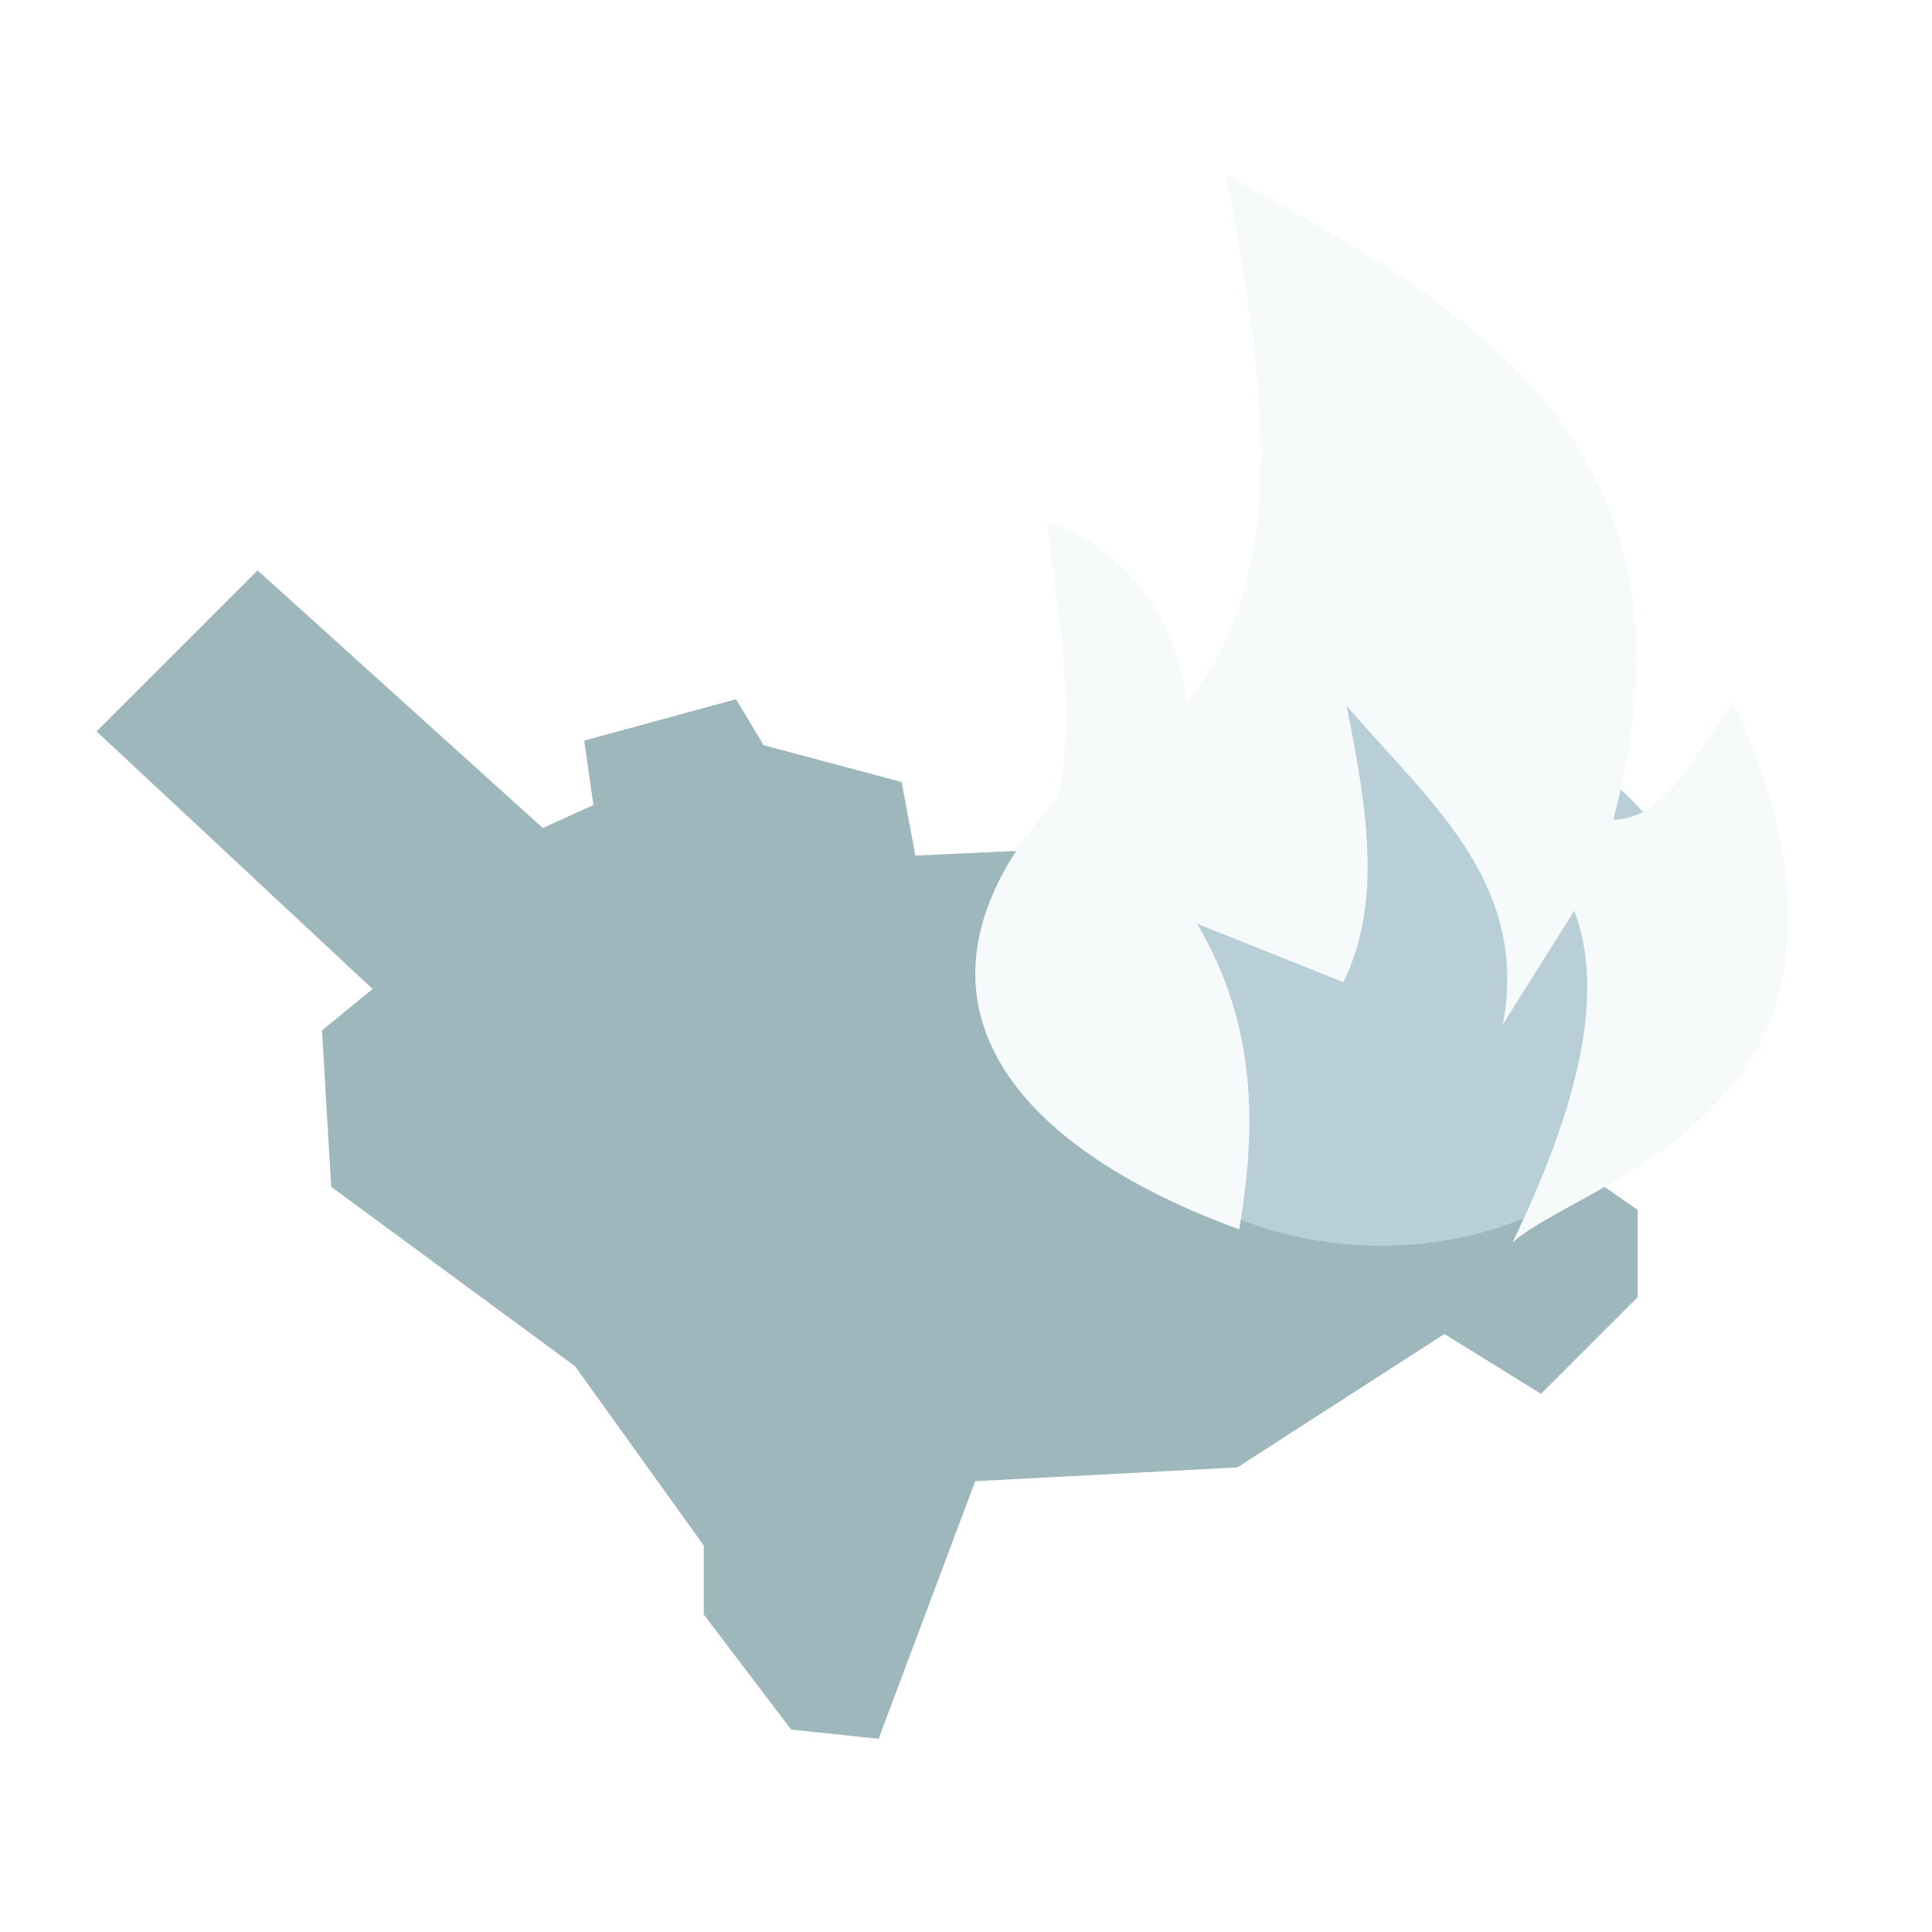
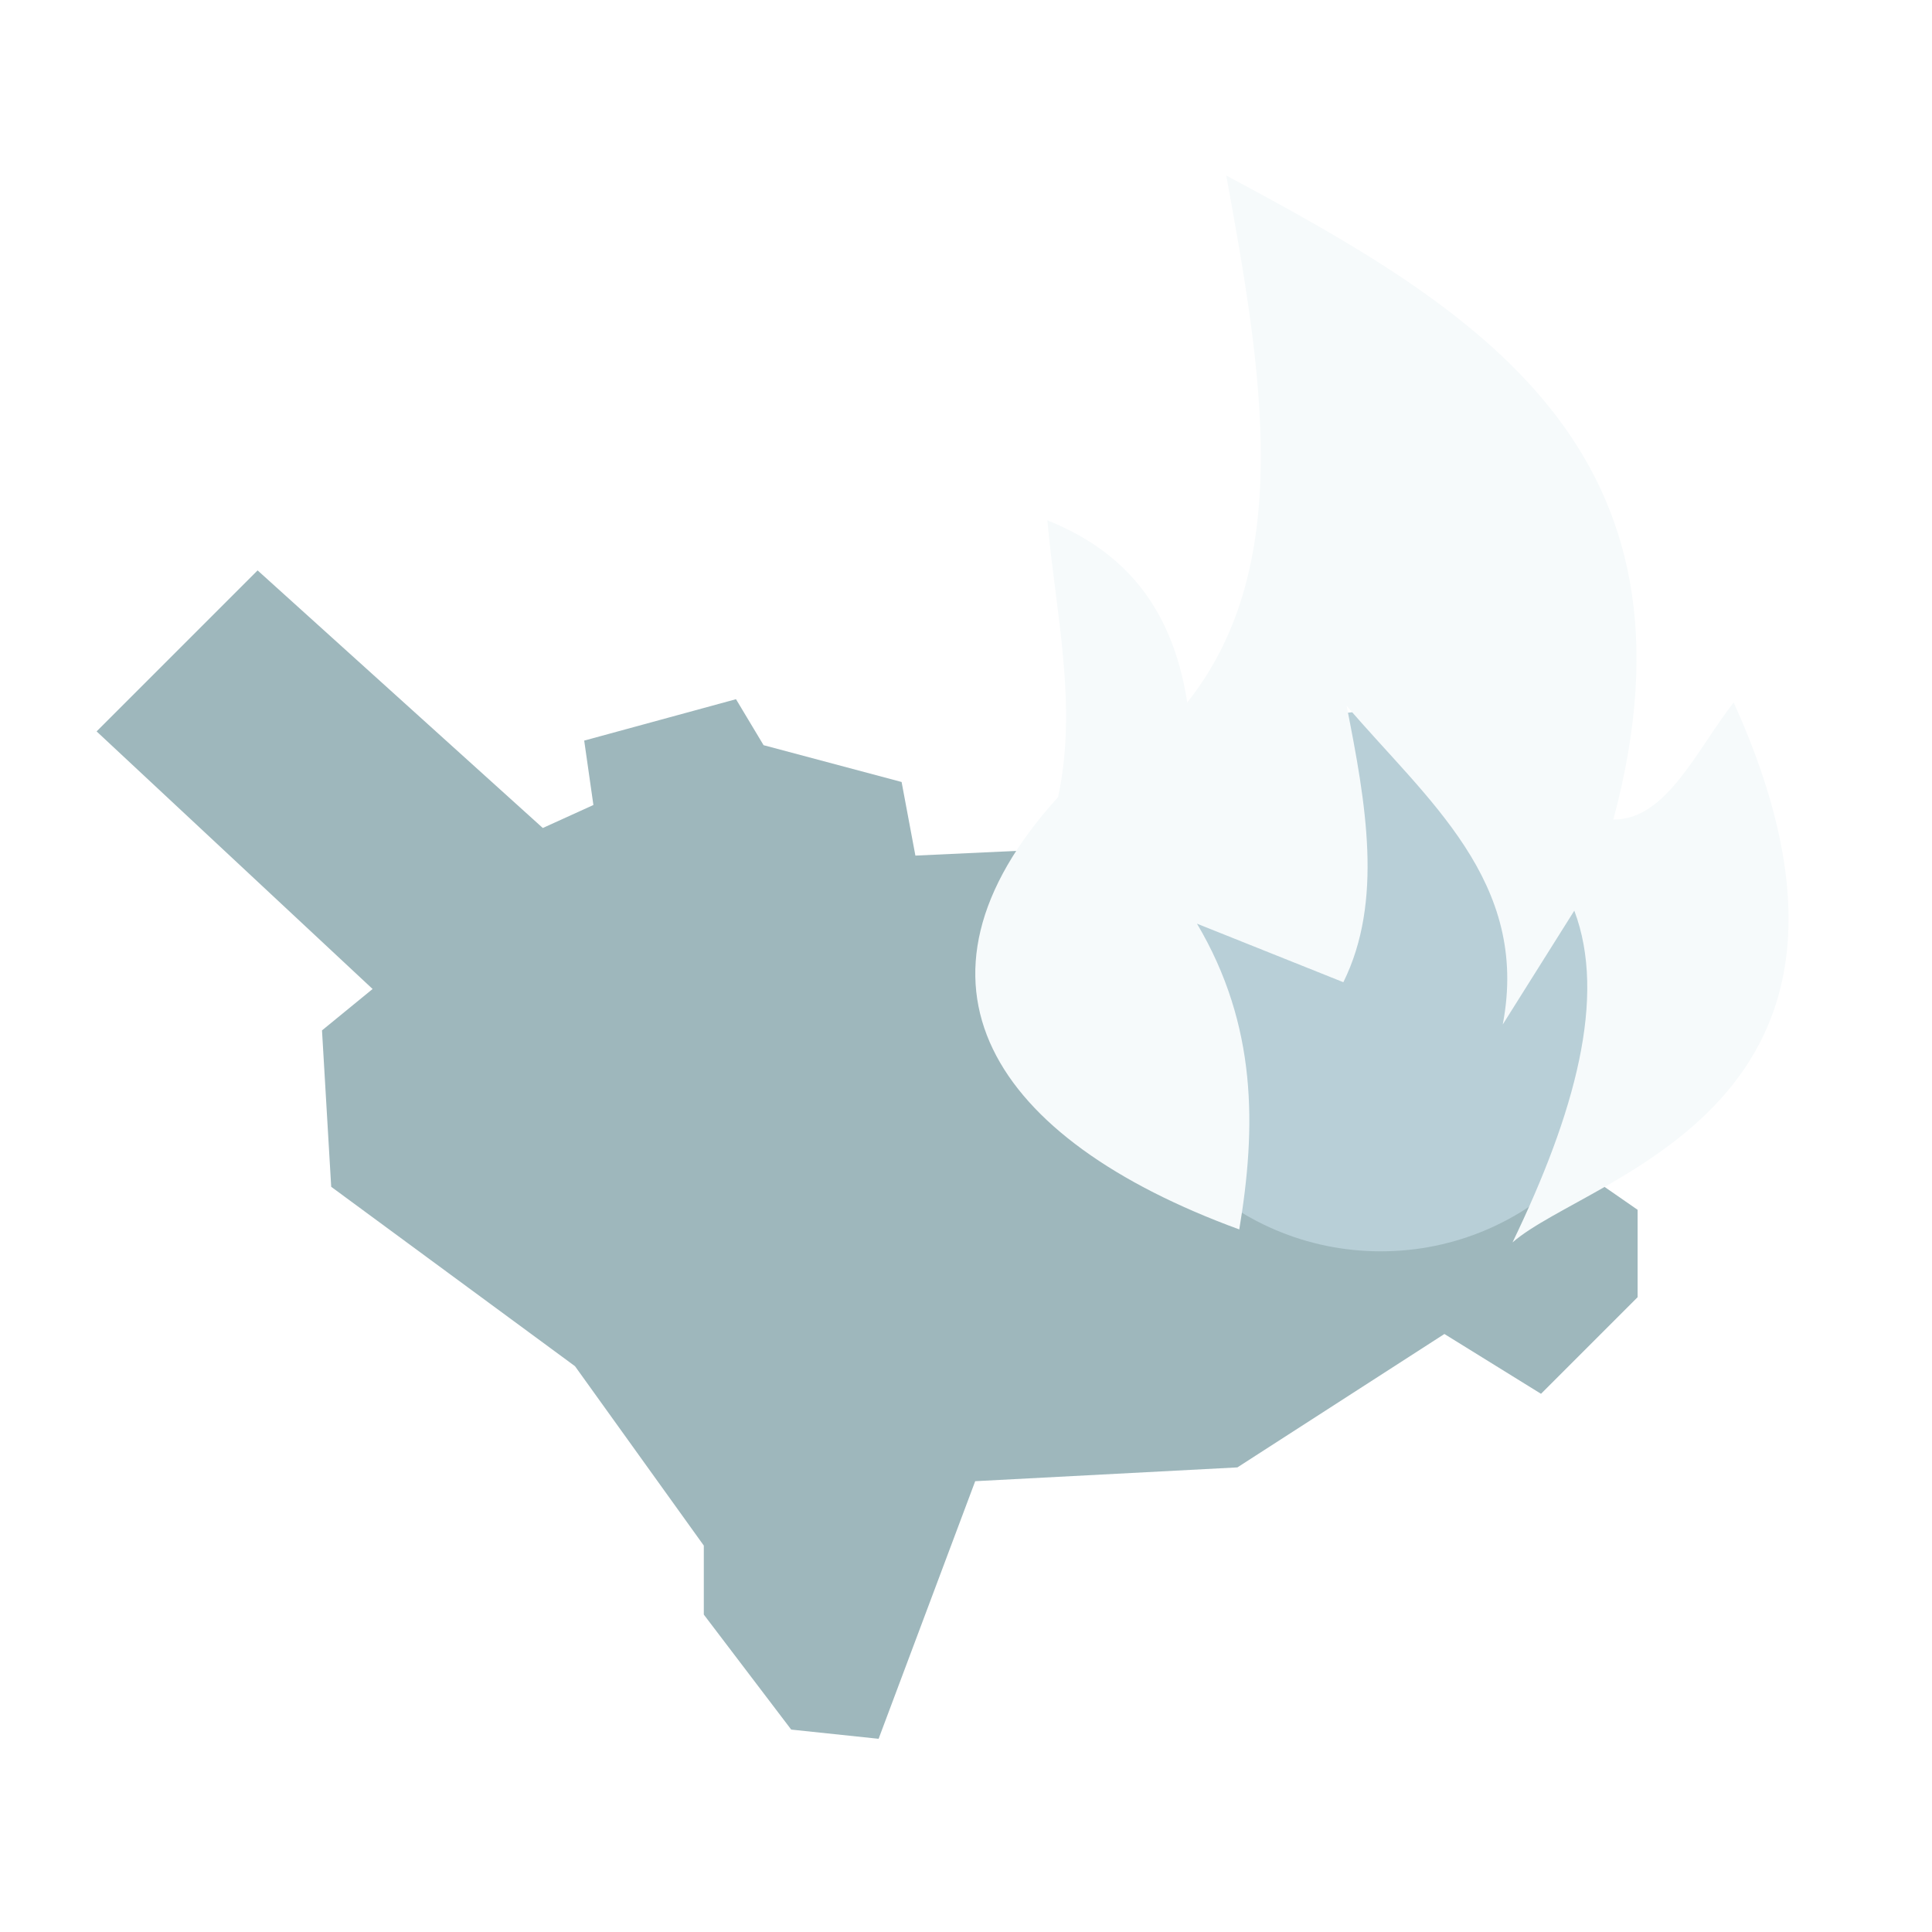
- <svg xmlns="http://www.w3.org/2000/svg" version="1.1" id="svg2" viewBox="0 0 300 300" height="300" width="300">
+ <svg xmlns="http://www.w3.org/2000/svg" width="300" height="300" viewBox="0 0 300 300" id="svg2" version="1.1">
  <defs id="defs4" />
-   <path id="path4438" d="M 40,88.571 84.286,128.571 92.143,125 l -1.429,-10 23.571,-6.429 4.286,7.143 21.429,5.714 2.143,11.429 30.714,-1.429 81.429,56.429 0,13.571 -15,15 -15,-9.286 -32.143,20.714 -40.714,2.143 -15,40 -13.571,-1.429 -13.571,-17.857 0,-10.714 L 89.286,212.143 51.429,184.286 50,160 57.857,153.571 15,113.571 Z" style="fill:#9eb7bc;fill-rule:evenodd;stroke:none;stroke-width:1px;stroke-linecap:butt;stroke-linejoin:miter;stroke-opacity:1;fill-opacity:1;opacity:1" />
-   <ellipse ry="42.174" rx="50.76" cy="151.255" cx="214.405" id="path4440" style="opacity:1;fill:#b8cfd7;fill-opacity:1;stroke:none;stroke-opacity:1" />
-   <path id="path4444" d="m 184.353,109.081 c 16.834,-21.174 11.606,-51.433 6.061,-81.822 38.603,20.654 75.556,42.435 60.104,100.005 8.263,0.041 12.9,-10.798 18.688,-18.183 28.411,62.84 -22.356,73.369 -34.345,83.843 9.71,-20.132 14.659,-38.1 9.596,-51.518 l -11.112,17.678 c 4.276,-22.202 -11.878,-34.976 -24.244,-49.497 3.011,15.219 5.715,30.35 -0.505,42.931 l -22.728,-9.091 c 9.382,15.826 9.206,31.651 6.566,47.477 -38.373,-14.036 -54.284,-38.302 -28.136,-67.124 3.078,-14.327 -0.391,-28.655 -1.663,-42.982 10.992,4.424 19.271,12.467 21.718,28.284 z" style="fill:#f6fafb;fill-rule:evenodd;stroke:none;stroke-width:1px;stroke-linecap:butt;stroke-linejoin:miter;stroke-opacity:1;fill-opacity:1;opacity:1" />
+   <path style="fill:#9eb7bc;fill-rule:evenodd;stroke:none;stroke-width:1px;stroke-linecap:butt;stroke-linejoin:miter;stroke-opacity:1;fill-opacity:1;opacity:1" d="M 40,88.571 84.286,128.571 92.143,125 l -1.429,-10 23.571,-6.429 4.286,7.143 21.429,5.714 2.143,11.429 30.714,-1.429 81.429,56.429 0,13.571 -15,15 -15,-9.286 -32.143,20.714 -40.714,2.143 -15,40 -13.571,-1.429 -13.571,-17.857 0,-10.714 L 89.286,212.143 51.429,184.286 50,160 57.857,153.571 15,113.571 Z" id="path4438" />
+   <ellipse rx="41.862" ry="41.974" style="opacity:1;fill:#b8cfd7;fill-opacity:1;stroke:none;stroke-opacity:1" id="path4440" cx="214.405" cy="152.331" />
+   <path style="fill:#f6fafb;fill-rule:evenodd;stroke:none;stroke-width:1px;stroke-linecap:butt;stroke-linejoin:miter;stroke-opacity:1;fill-opacity:1;opacity:1" d="m 184.353,109.081 c 16.834,-21.174 11.606,-51.433 6.061,-81.822 38.603,20.654 75.556,42.435 60.104,100.005 8.263,0.041 12.9,-10.798 18.688,-18.183 28.411,62.84 -22.356,73.369 -34.345,83.843 9.71,-20.132 14.659,-38.1 9.596,-51.518 l -11.112,17.678 c 4.276,-22.202 -11.878,-34.976 -24.244,-49.497 3.011,15.219 5.715,30.35 -0.505,42.931 l -22.728,-9.091 c 9.382,15.826 9.206,31.651 6.566,47.477 -38.373,-14.036 -54.284,-38.302 -28.136,-67.124 3.078,-14.327 -0.391,-28.655 -1.663,-42.982 10.992,4.424 19.271,12.467 21.718,28.284 z" id="path4444" />
</svg>
